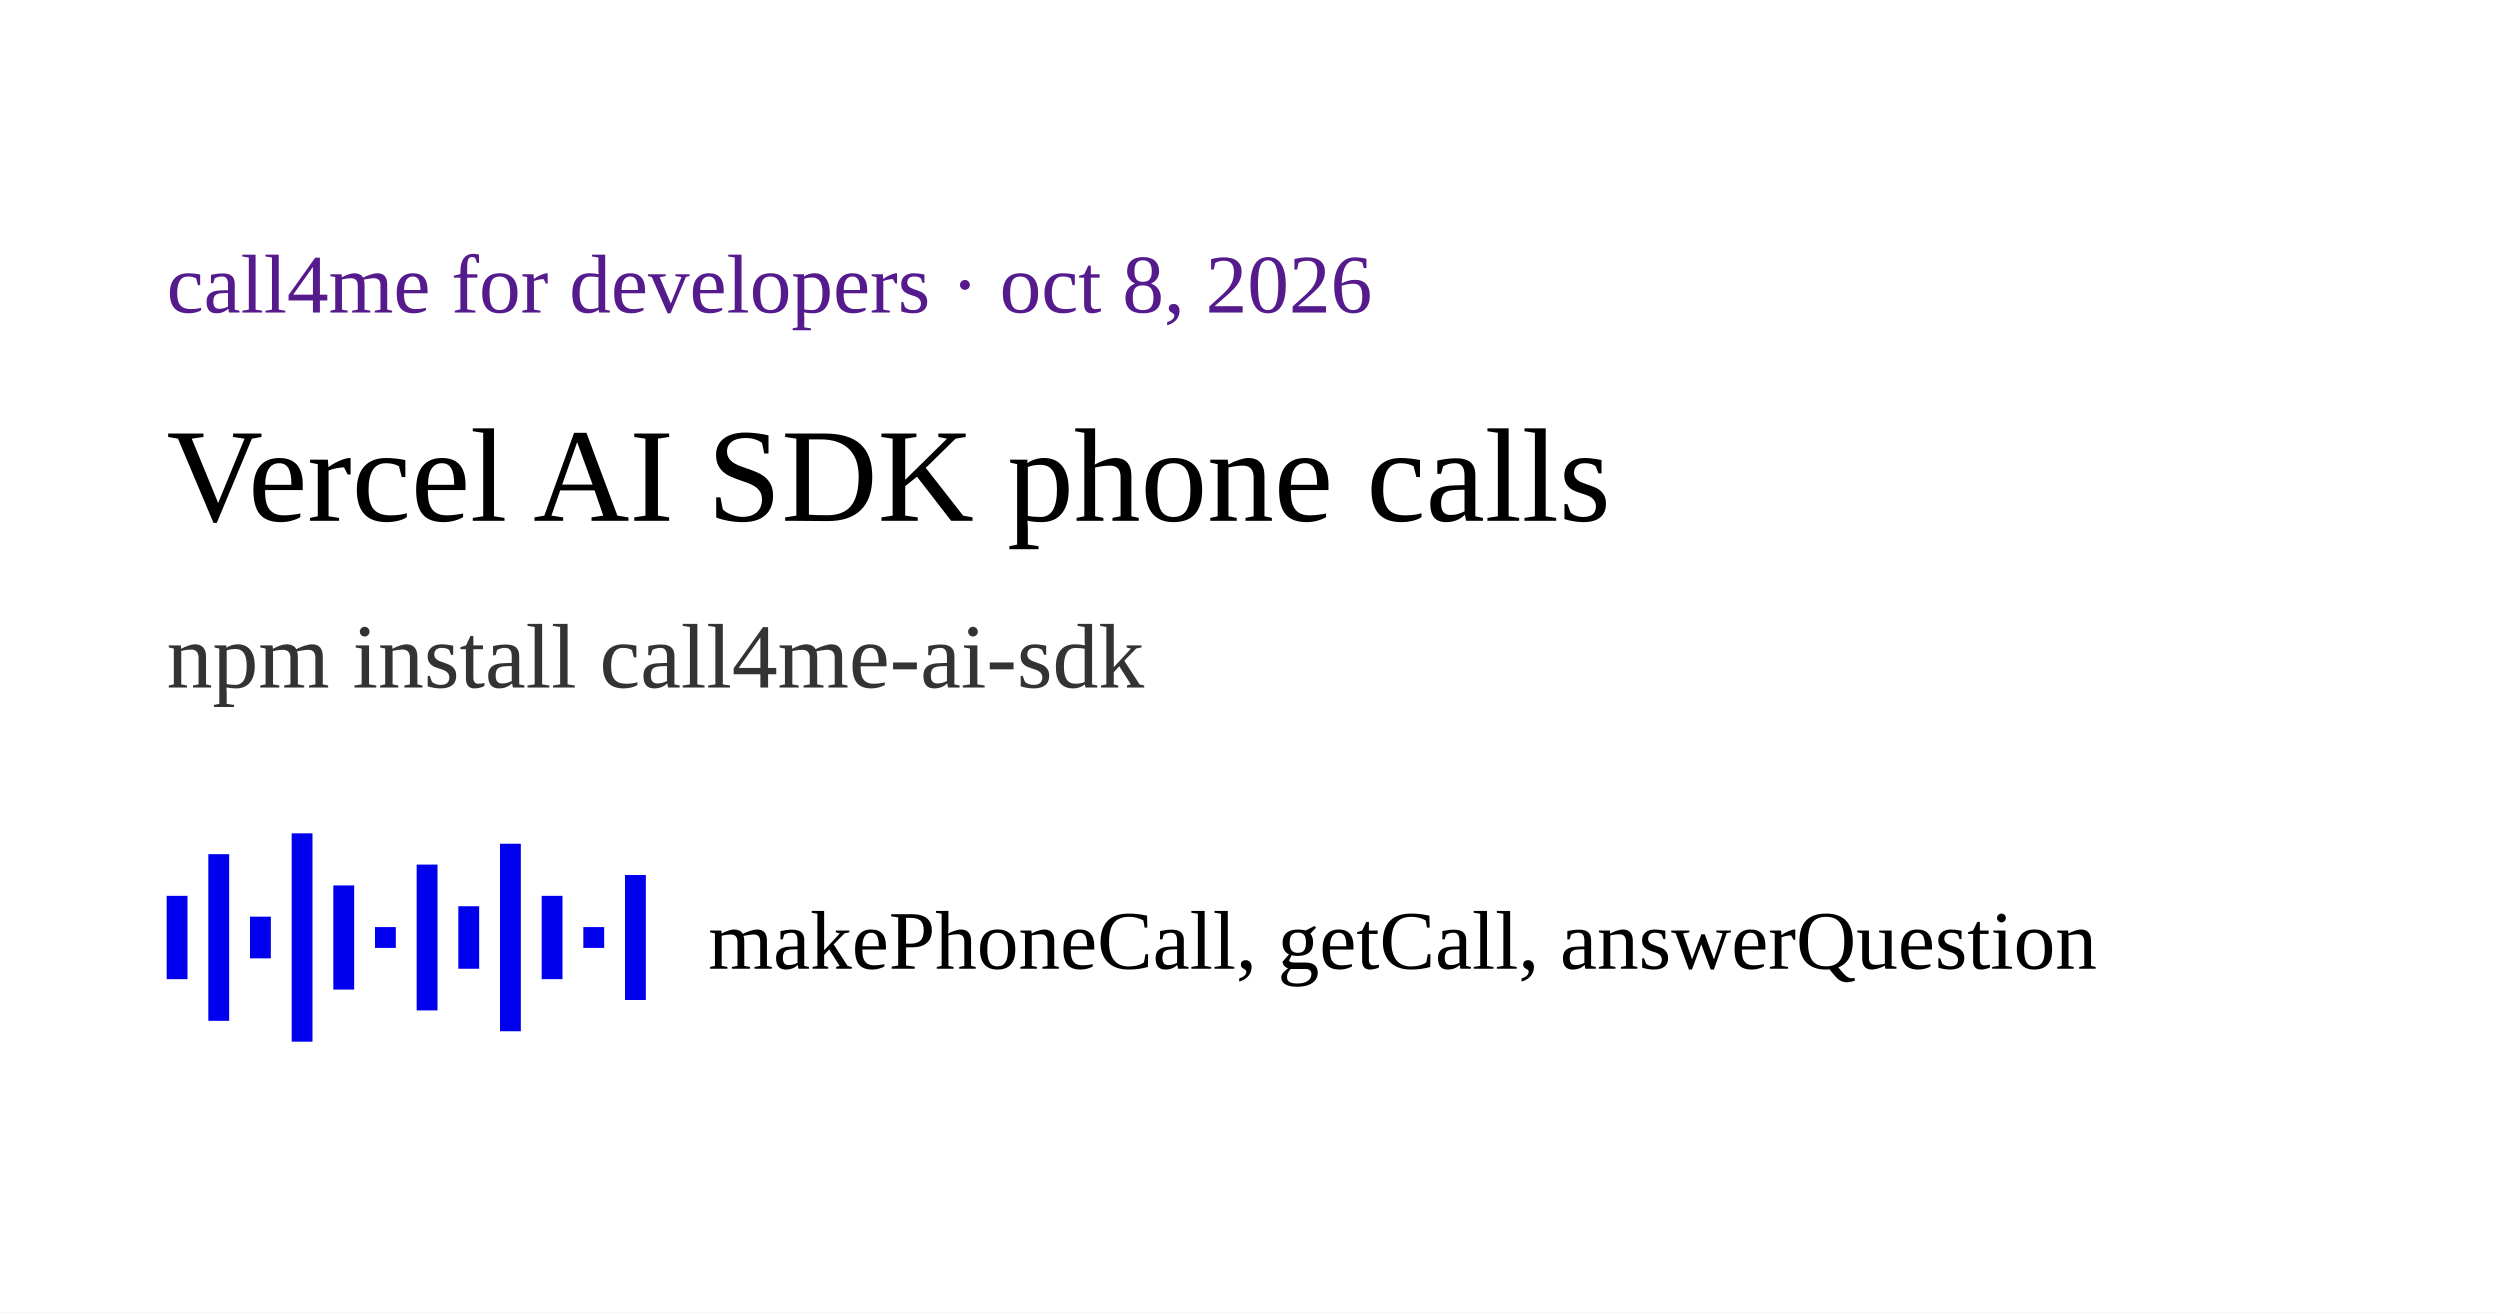
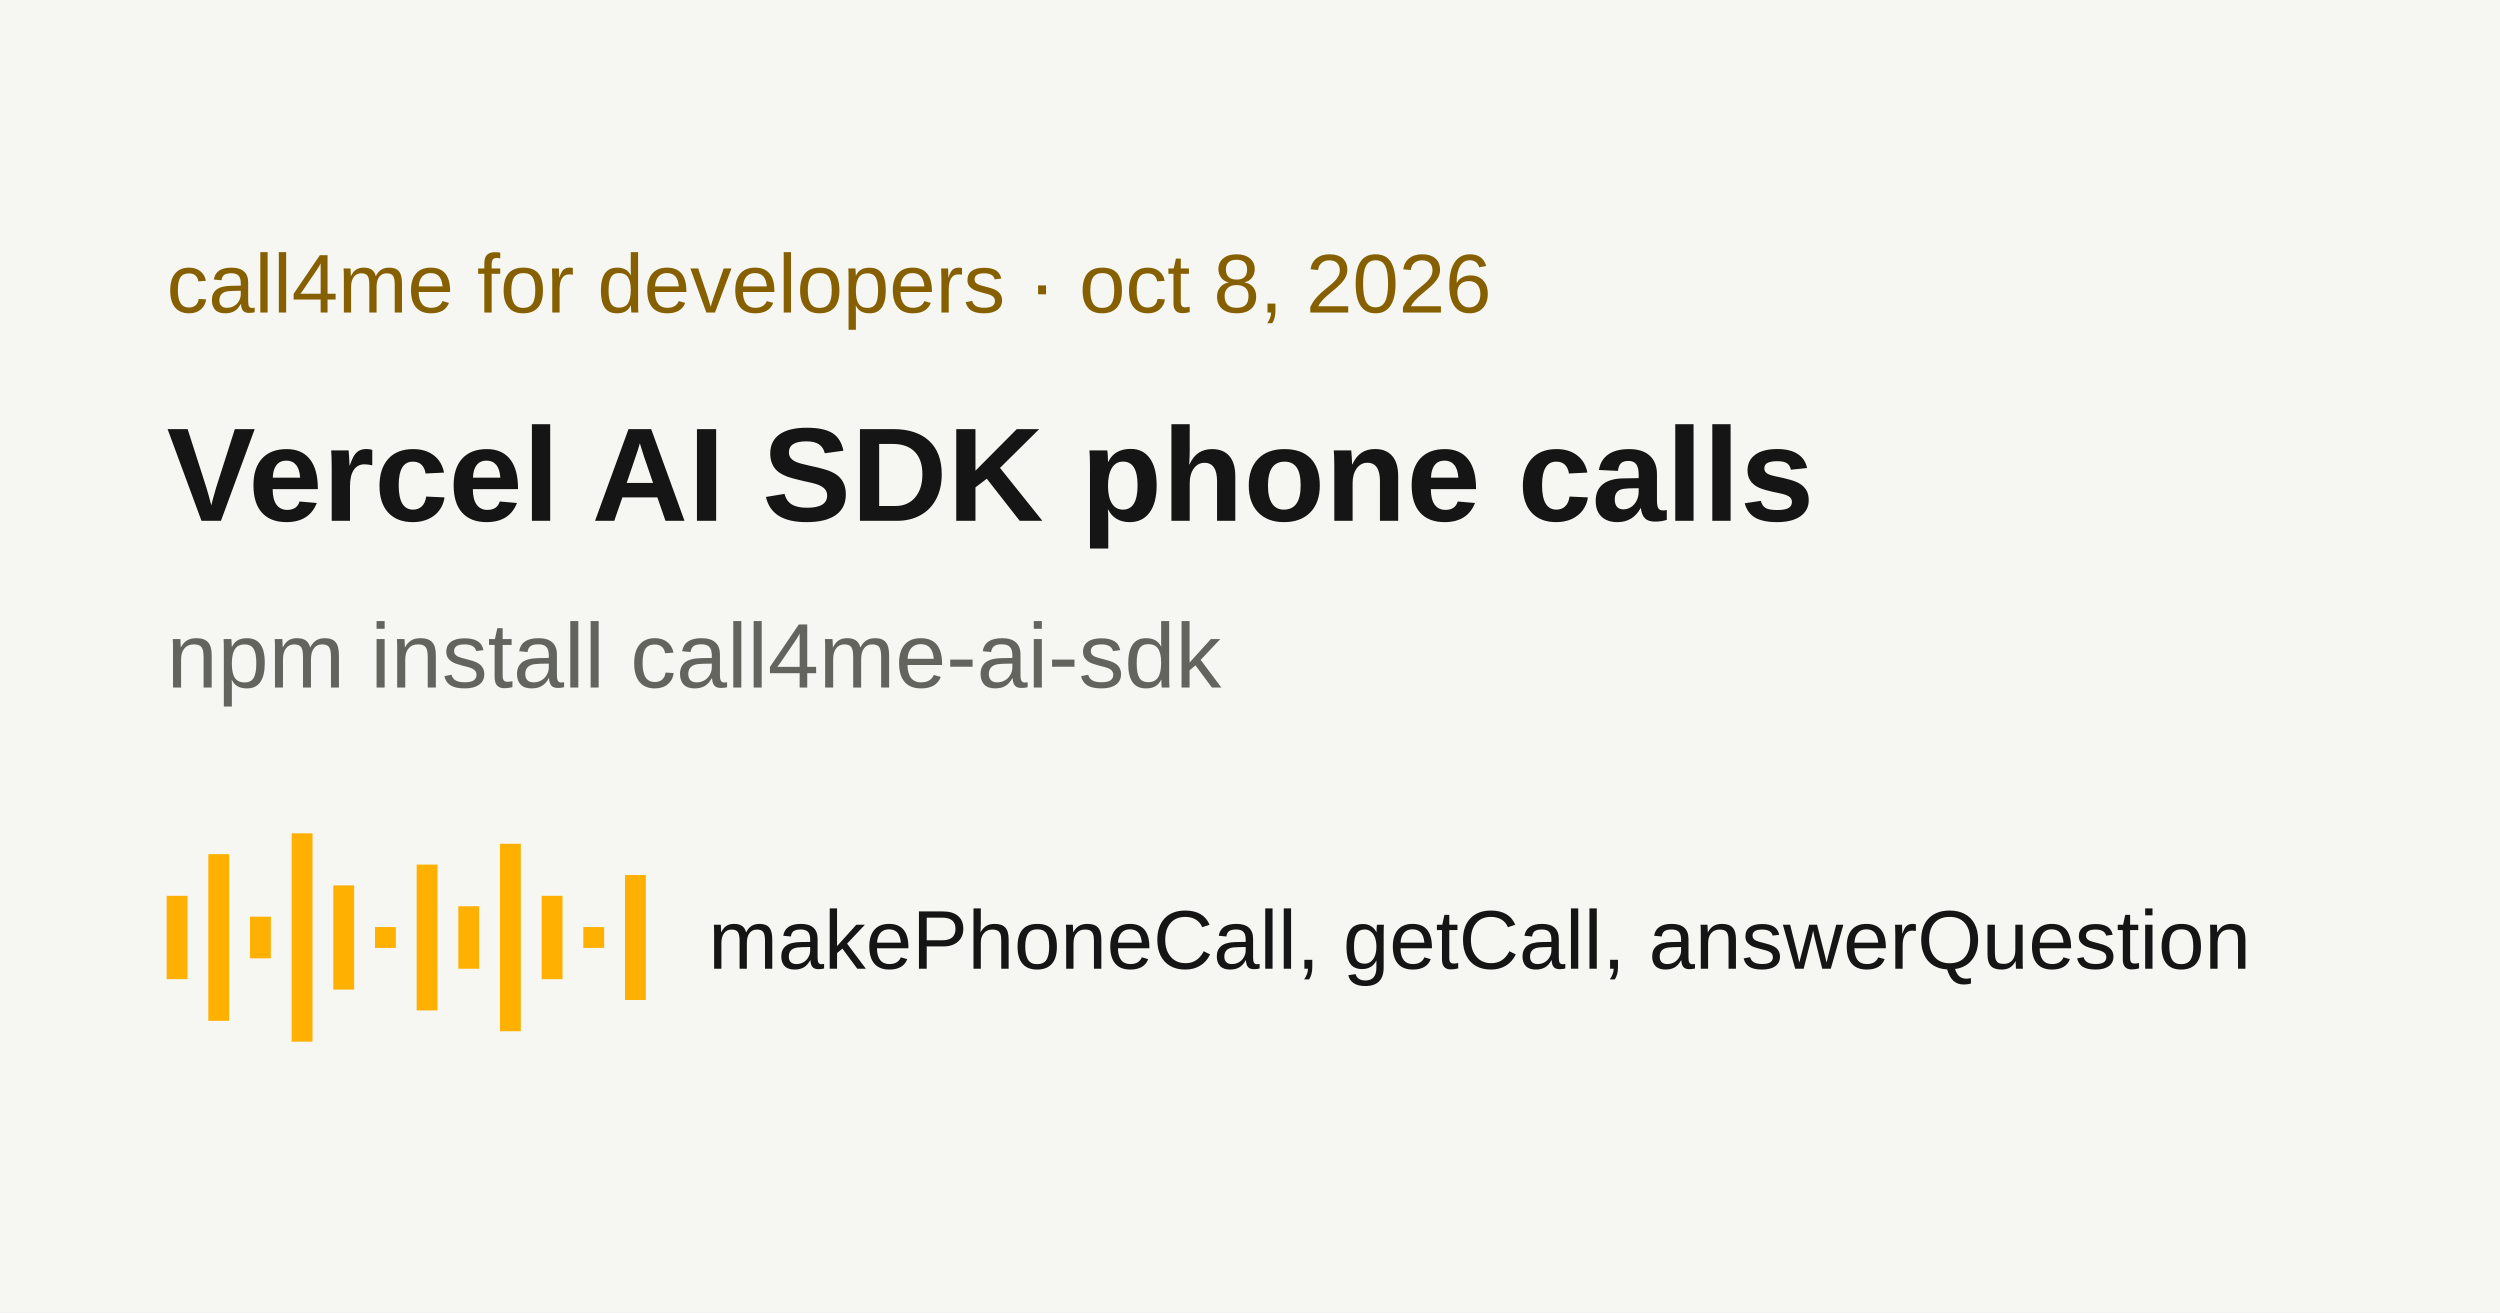
<svg xmlns="http://www.w3.org/2000/svg" width="1200" height="630" viewBox="0 0 1200 630">
-   <rect width="1200" height="630" fill="#ffffff" />
-   <text x="80" y="150" font-family="Times New Roman, Times, serif" font-size="40" fill="#551a8b">call4me for developers · oct 8, 2026</text>
-   <text x="80" y="250" font-family="Times New Roman, Times, serif" font-size="64" fill="#000000">Vercel AI SDK phone calls</text>
-   <text x="80" y="330" font-family="Times New Roman, Times, serif" font-size="44" fill="#333333">npm install call4me-ai-sdk</text>
-   <g fill="#0000ee">
+   <rect width="1200" height="630" fill="#f6f6f2" />
+   <text x="80" y="150" font-family="Arial, Helvetica, sans-serif" fill="#866000" font-size="40">call4me for developers · oct 8, 2026</text>
+   <text x="80" y="250" font-family="Arial, Helvetica, sans-serif" fill="#151515" font-weight="700" font-size="64">Vercel AI SDK phone calls</text>
+   <text x="80" y="330" font-family="Arial, Helvetica, sans-serif" fill="#64645f" font-size="44">npm install call4me-ai-sdk</text>
+   <g fill="#ffb000">
    <rect x="80" y="430" width="10" height="40" />
    <rect x="100" y="410" width="10" height="80" />
    <rect x="120" y="440" width="10" height="20" />
    <rect x="140" y="400" width="10" height="100" />
    <rect x="160" y="425" width="10" height="50" />
    <rect x="180" y="445" width="10" height="10" />
    <rect x="200" y="415" width="10" height="70" />
    <rect x="220" y="435" width="10" height="30" />
    <rect x="240" y="405" width="10" height="90" />
    <rect x="260" y="430" width="10" height="40" />
    <rect x="280" y="445" width="10" height="10" />
    <rect x="300" y="420" width="10" height="60" />
  </g>
-   <text x="340" y="465" font-family="Times New Roman, Times, serif" font-size="40" fill="#000000">makePhoneCall, getCall, answerQuestion</text>
+   <text x="340" y="465" font-family="Arial, Helvetica, sans-serif" fill="#151515" font-size="40">makePhoneCall, getCall, answerQuestion</text>
</svg>
